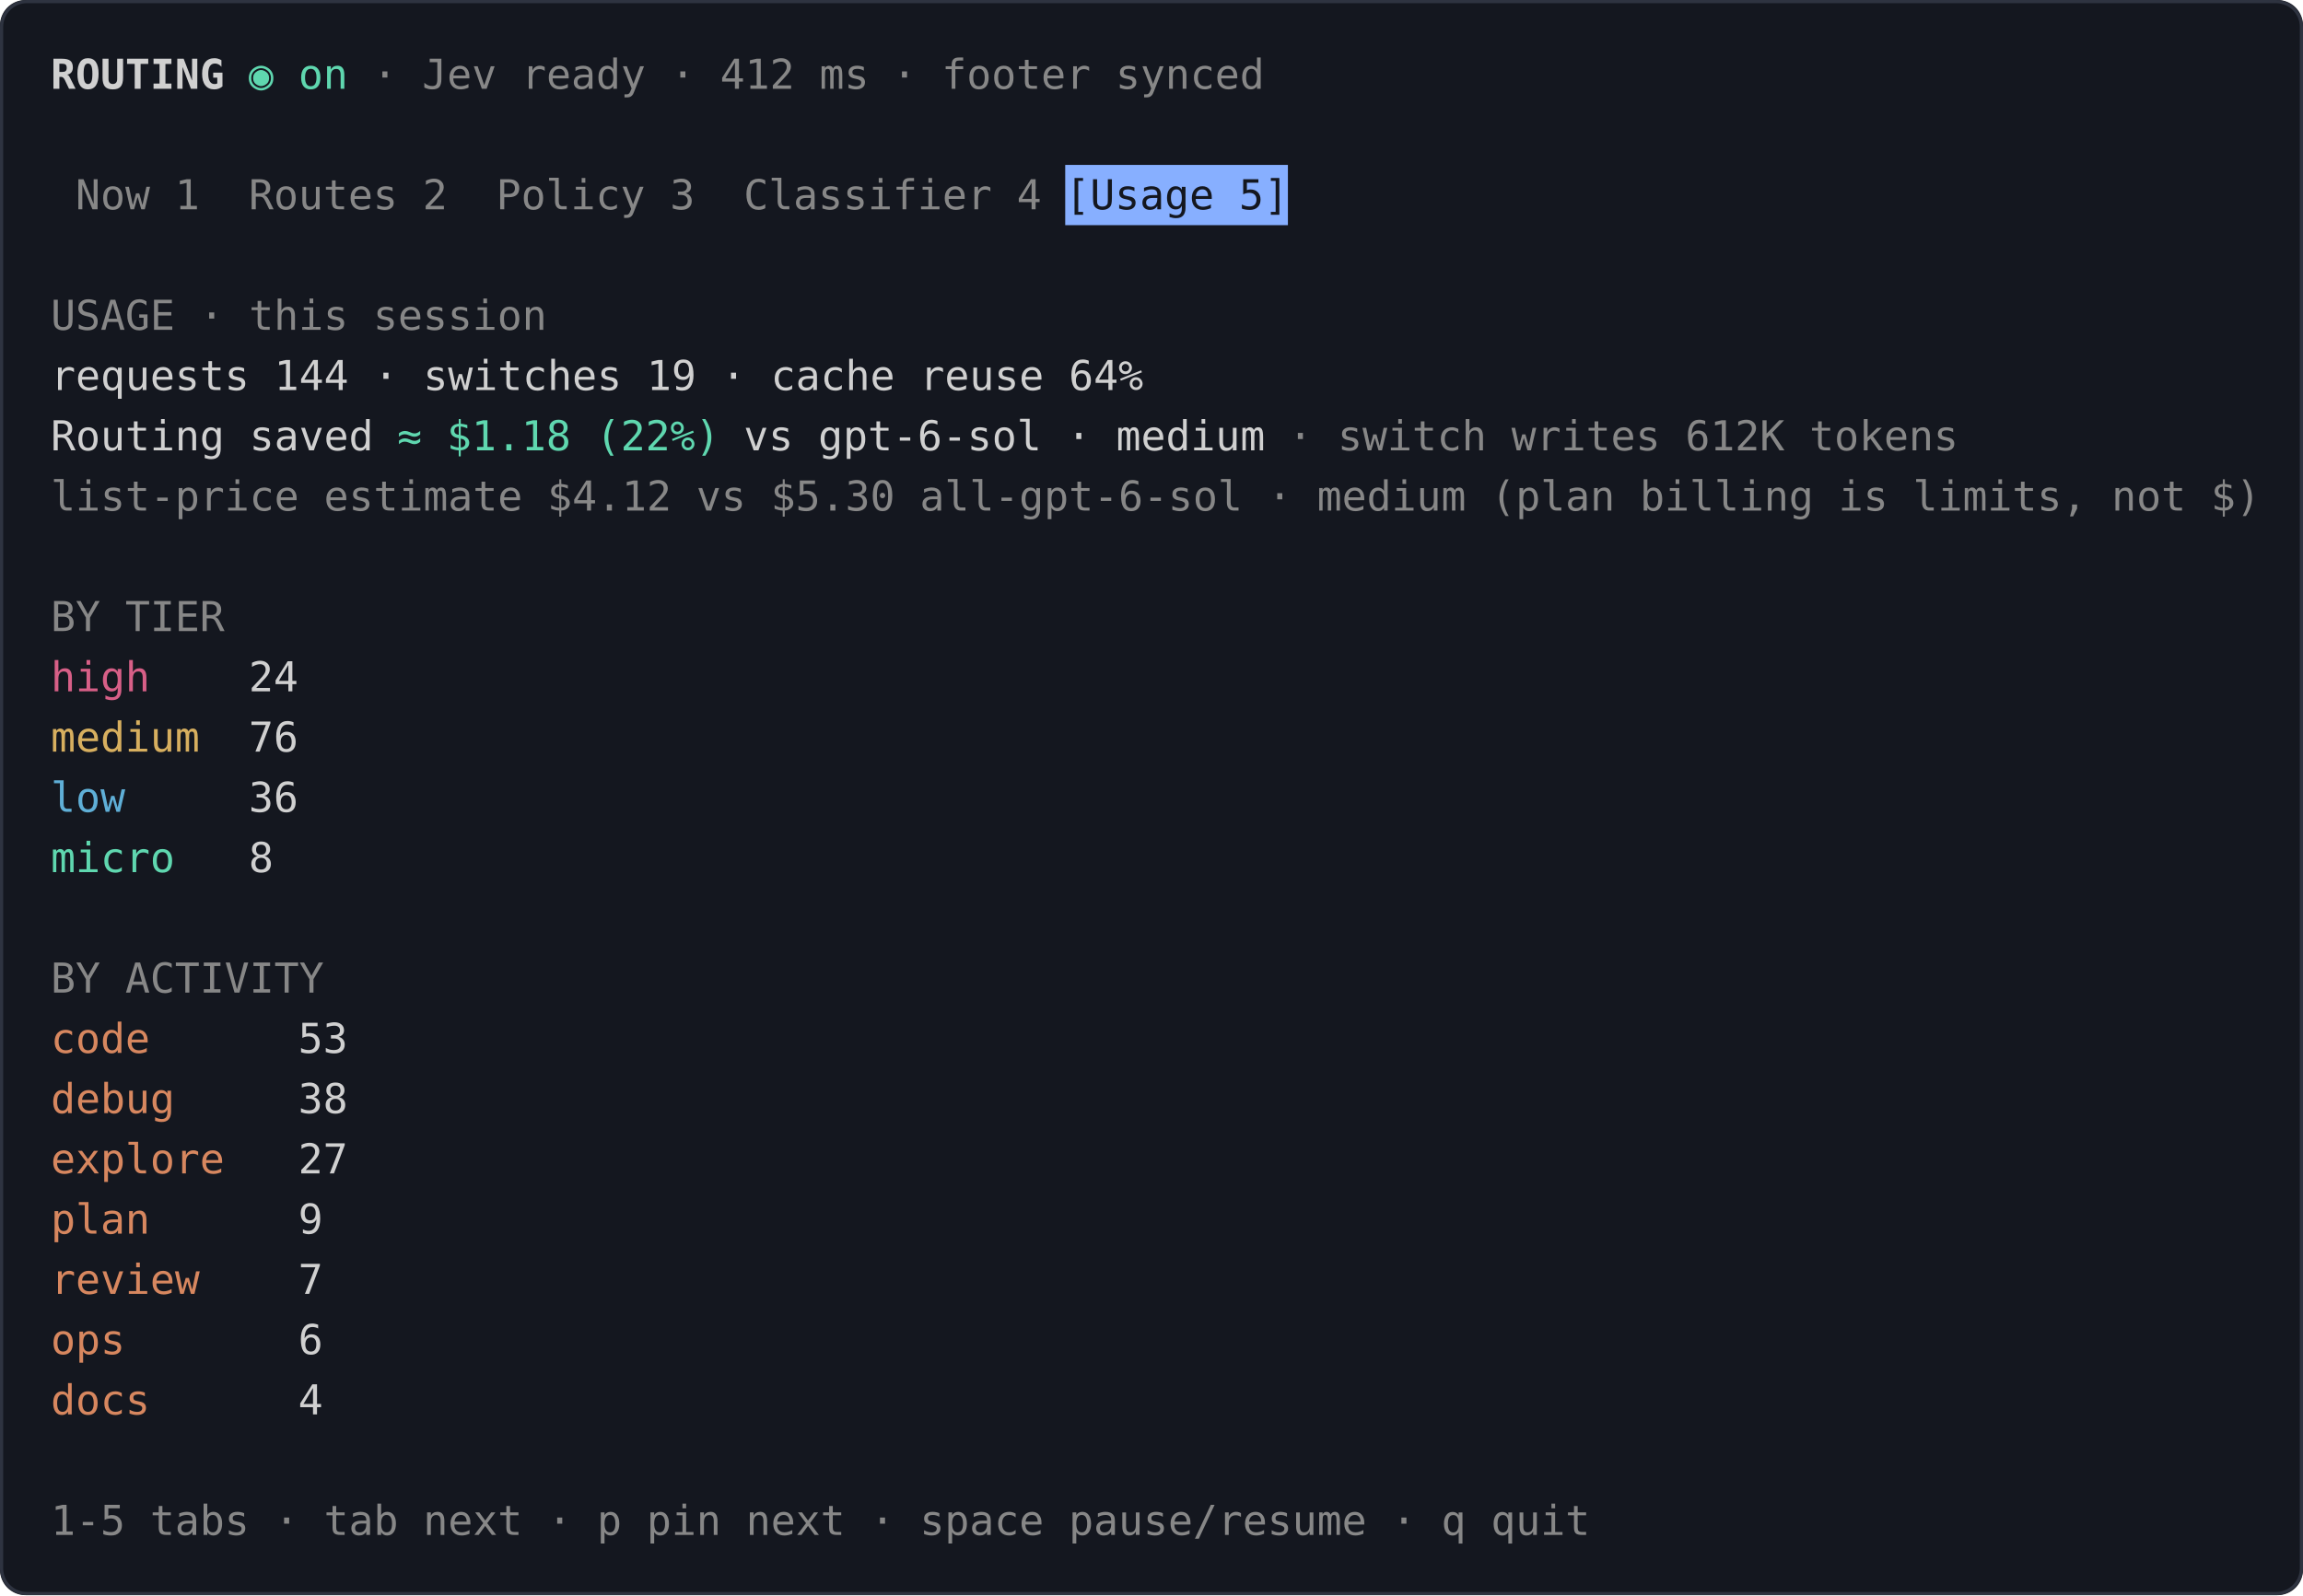
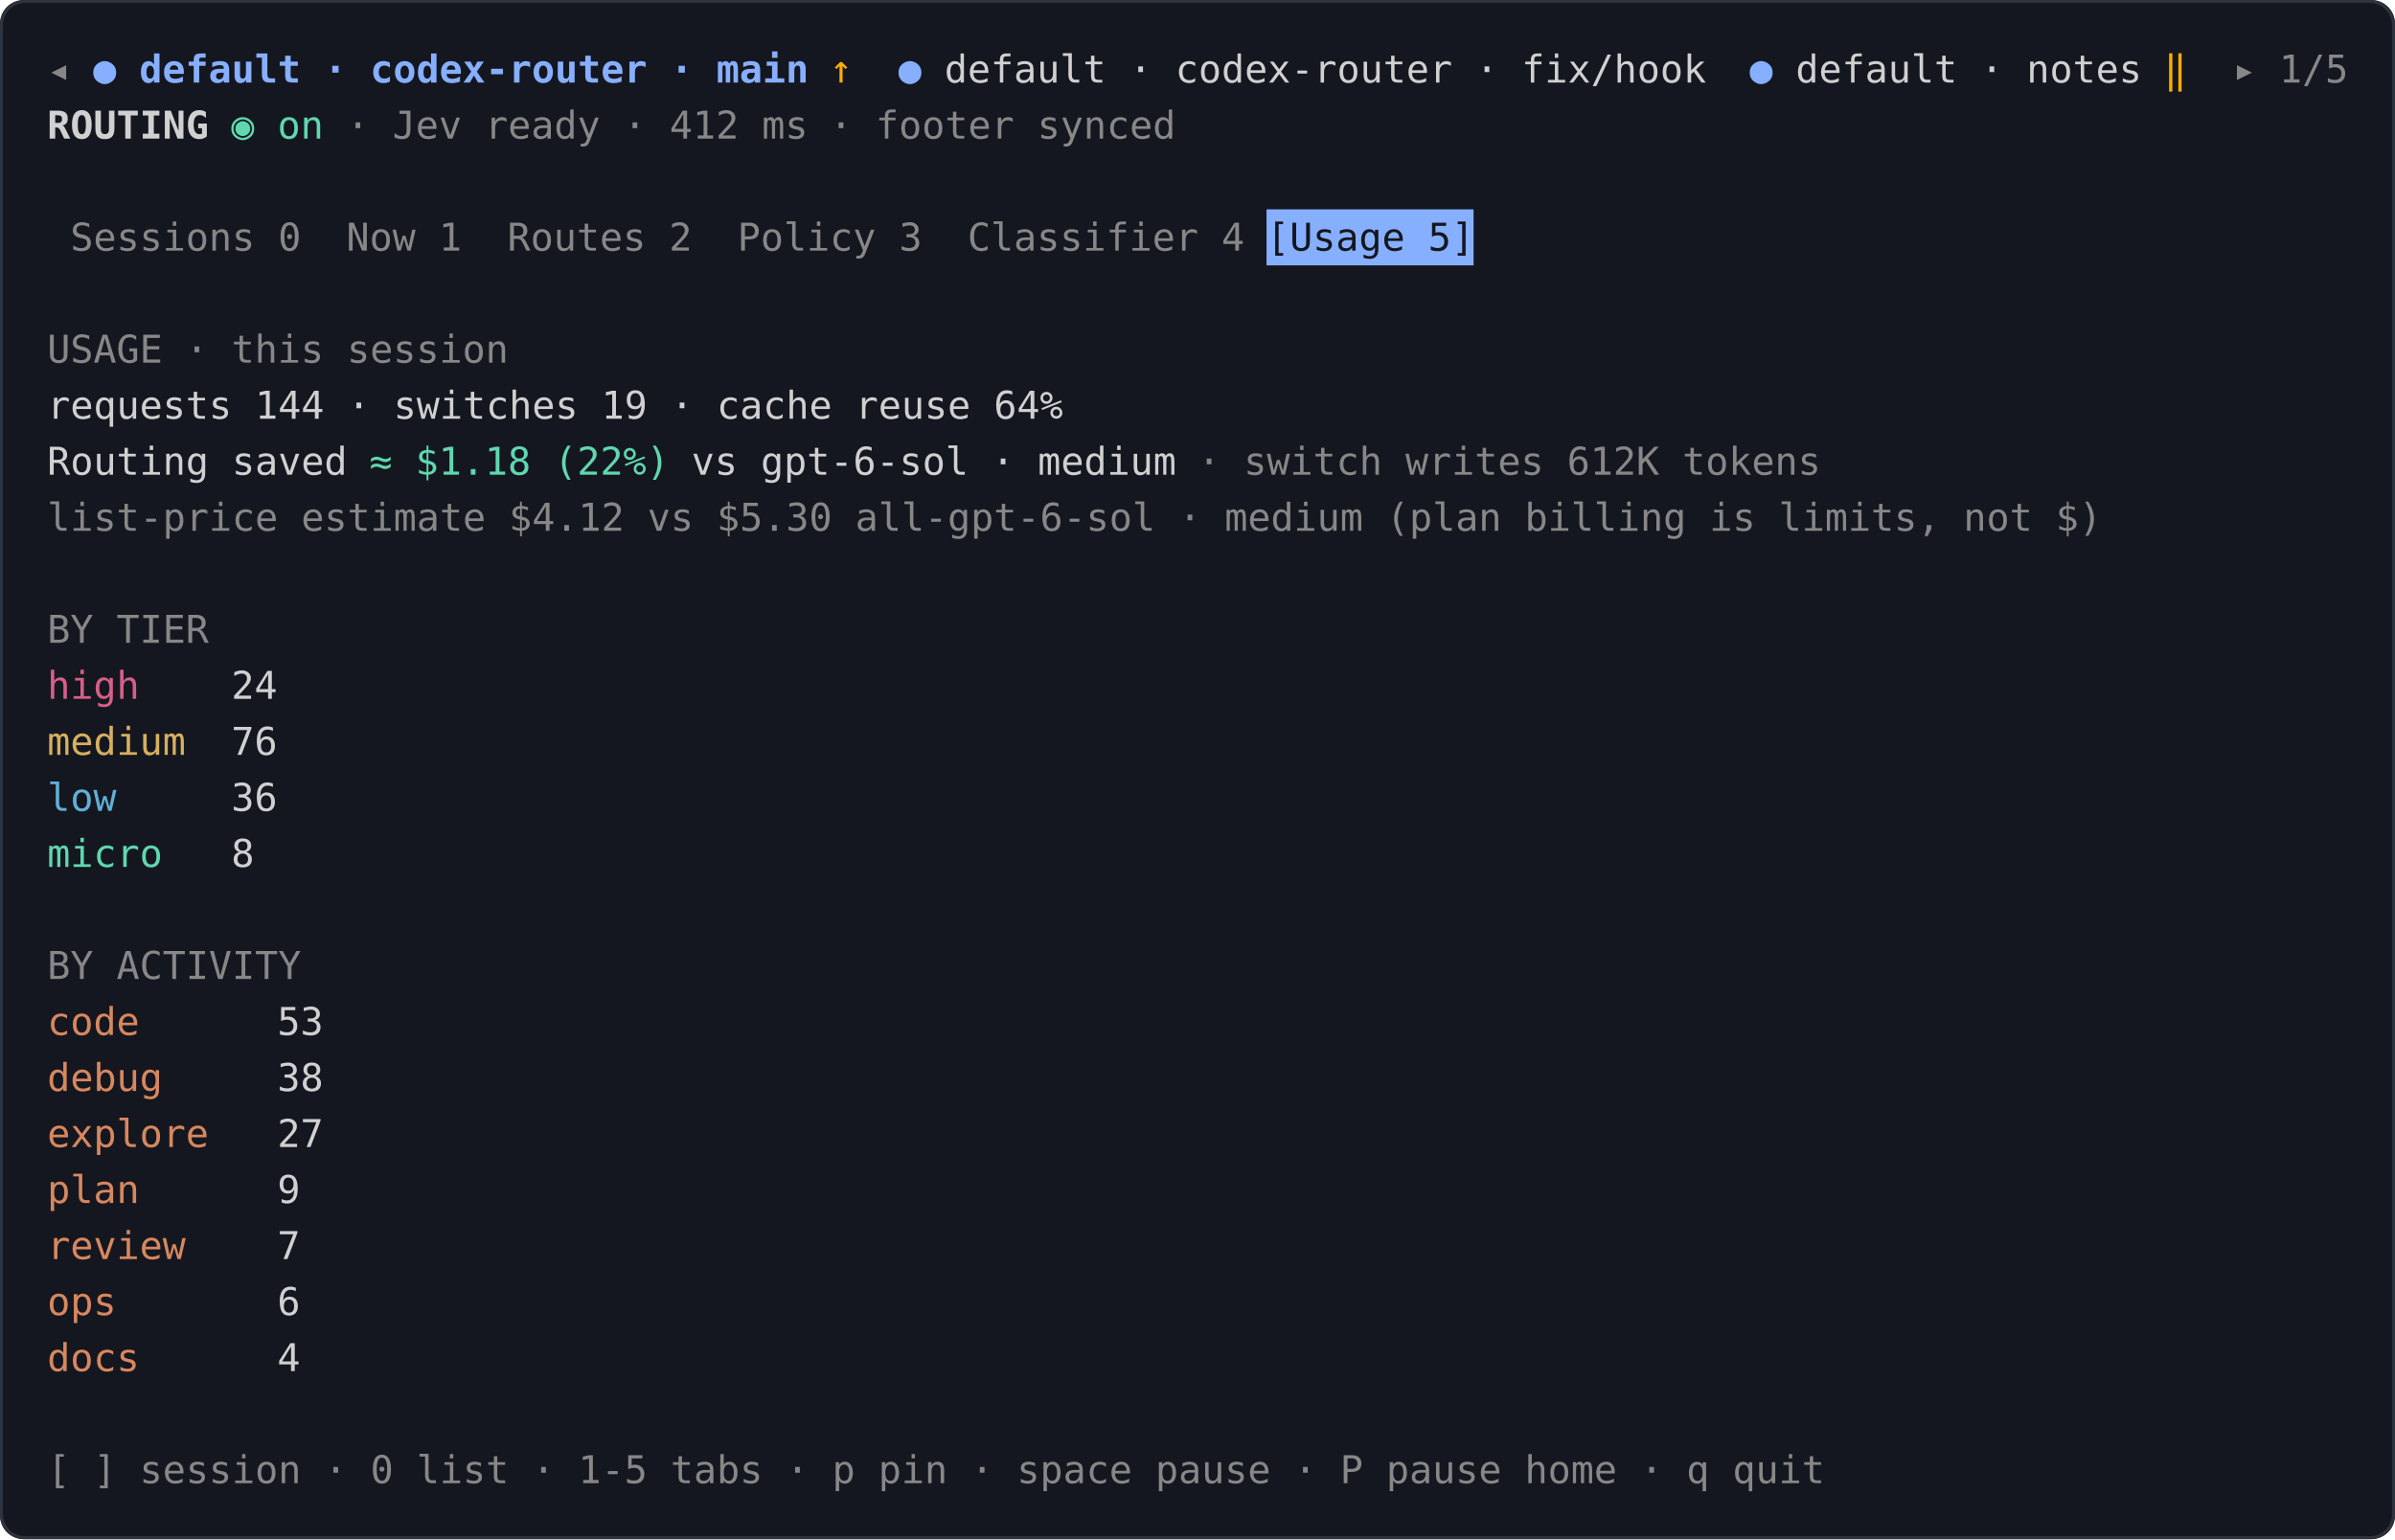
- <svg xmlns="http://www.w3.org/2000/svg" viewBox="0 0 726 503" width="726" height="503" role="img" aria-labelledby="title desc">
+ <svg xmlns="http://www.w3.org/2000/svg" viewBox="0 0 812 522" width="812" height="522" role="img" aria-labelledby="title desc">
  <style>text { font-family: ui-monospace, SFMono-Regular, Menlo, Consolas, 'DejaVu Sans Mono', monospace; font-size: 13px; }</style>
-   <rect width="726" height="503" rx="8" fill="#14171f" />
-   <rect x="0.5" y="0.5" width="725" height="502" rx="8" fill="none" stroke="#2e3340" />
-   <text x="16.0" y="28.0" fill="#d0d0d0" font-weight="700" xml:space="preserve">ROUTING</text>
-   <text x="78.4" y="28.0" fill="#5fd7af" xml:space="preserve">◉ on</text>
-   <text x="109.6" y="28.0" fill="#878787" xml:space="preserve"> · Jev ready · 412 ms</text>
-   <text x="273.4" y="28.0" fill="#878787" xml:space="preserve"> · footer synced</text>
-   <text x="16.0" y="66.0" fill="#878787" xml:space="preserve"> Now 1 </text>
-   <text x="70.6" y="66.0" fill="#878787" xml:space="preserve"> Routes 2 </text>
-   <text x="148.6" y="66.0" fill="#878787" xml:space="preserve"> Policy 3 </text>
-   <text x="226.6" y="66.0" fill="#878787" xml:space="preserve"> Classifier 4 </text>
-   <rect x="335.8" y="52.0" width="70.2" height="19" fill="#87afff" />
-   <text x="335.8" y="66.0" fill="#14171f" xml:space="preserve">[Usage 5]</text>
-   <text x="16.0" y="104.0" fill="#878787" xml:space="preserve">USAGE</text>
-   <text x="55.0" y="104.0" fill="#878787" xml:space="preserve"> · this session</text>
-   <text x="16.0" y="123.0" fill="#d0d0d0" xml:space="preserve">requests 144 · switches 19 · cache reuse 64%</text>
-   <text x="16.0" y="142.0" fill="#d0d0d0" xml:space="preserve">Routing saved </text>
-   <text x="125.2" y="142.0" fill="#5fd7af" xml:space="preserve">≈ $1.18 (22%)</text>
-   <text x="226.6" y="142.0" fill="#d0d0d0" xml:space="preserve"> vs gpt-6-sol · medium</text>
-   <text x="398.2" y="142.0" fill="#878787" xml:space="preserve"> · switch writes 612K tokens</text>
-   <text x="16.0" y="161.0" fill="#878787" xml:space="preserve">list-price estimate $4.12 vs $5.30 all-gpt-6-sol · medium (plan billing is limits, not $)</text>
-   <text x="16.0" y="199.0" fill="#878787" xml:space="preserve">BY TIER</text>
-   <text x="16.0" y="218.0" fill="#d75f87" xml:space="preserve">high    </text>
-   <text x="78.4" y="218.0" fill="#d0d0d0" xml:space="preserve">24</text>
-   <text x="16.0" y="237.0" fill="#d7af5f" xml:space="preserve">medium  </text>
-   <text x="78.4" y="237.0" fill="#d0d0d0" xml:space="preserve">76</text>
-   <text x="16.0" y="256.0" fill="#5fafd7" xml:space="preserve">low     </text>
-   <text x="78.4" y="256.0" fill="#d0d0d0" xml:space="preserve">36</text>
-   <text x="16.0" y="275.0" fill="#5fd7af" xml:space="preserve">micro   </text>
-   <text x="78.4" y="275.0" fill="#d0d0d0" xml:space="preserve">8</text>
-   <text x="16.0" y="313.0" fill="#878787" xml:space="preserve">BY ACTIVITY</text>
-   <text x="16.0" y="332.0" fill="#d7875f" xml:space="preserve">code      </text>
-   <text x="94.0" y="332.0" fill="#d0d0d0" xml:space="preserve">53</text>
-   <text x="16.0" y="351.0" fill="#d7875f" xml:space="preserve">debug     </text>
-   <text x="94.0" y="351.0" fill="#d0d0d0" xml:space="preserve">38</text>
-   <text x="16.0" y="370.0" fill="#d7875f" xml:space="preserve">explore   </text>
-   <text x="94.0" y="370.0" fill="#d0d0d0" xml:space="preserve">27</text>
-   <text x="16.0" y="389.0" fill="#d7875f" xml:space="preserve">plan      </text>
-   <text x="94.0" y="389.0" fill="#d0d0d0" xml:space="preserve">9</text>
-   <text x="16.0" y="408.0" fill="#d7875f" xml:space="preserve">review    </text>
-   <text x="94.0" y="408.0" fill="#d0d0d0" xml:space="preserve">7</text>
-   <text x="16.0" y="427.0" fill="#d7875f" xml:space="preserve">ops       </text>
-   <text x="94.0" y="427.0" fill="#d0d0d0" xml:space="preserve">6</text>
-   <text x="16.0" y="446.0" fill="#d7875f" xml:space="preserve">docs      </text>
-   <text x="94.0" y="446.0" fill="#d0d0d0" xml:space="preserve">4</text>
-   <text x="16.0" y="484.0" fill="#878787" xml:space="preserve">1-5 tabs · tab next · p pin next · space pause/resume · q quit</text>
+   <rect width="812" height="522" rx="8" fill="#14171f" />
+   <rect x="0.5" y="0.5" width="811" height="521" rx="8" fill="none" stroke="#2e3340" />
+   <text x="16.0" y="28.0" fill="#878787" xml:space="preserve">◂ </text>
+   <text x="31.6" y="28.0" fill="#87afff" xml:space="preserve">● </text>
+   <text x="47.2" y="28.0" fill="#87afff" font-weight="700" xml:space="preserve">default · codex-router · main</text>
+   <text x="273.4" y="28.0" fill="#ffaf00" xml:space="preserve"> ↑</text>
+   <text x="304.6" y="28.0" fill="#87afff" xml:space="preserve">● </text>
+   <text x="320.2" y="28.0" fill="#d0d0d0" xml:space="preserve">default · codex-router · fix/hook</text>
+   <text x="593.2" y="28.0" fill="#87afff" xml:space="preserve">● </text>
+   <text x="608.8" y="28.0" fill="#d0d0d0" xml:space="preserve">default · notes</text>
+   <text x="725.8" y="28.0" fill="#ffaf00" xml:space="preserve"> ‖</text>
+   <text x="749.2" y="28.0" fill="#878787" xml:space="preserve"> ▸ 1/5</text>
+   <text x="16.0" y="47.0" fill="#d0d0d0" font-weight="700" xml:space="preserve">ROUTING</text>
+   <text x="78.4" y="47.0" fill="#5fd7af" xml:space="preserve">◉ on</text>
+   <text x="109.6" y="47.0" fill="#878787" xml:space="preserve"> · Jev ready · 412 ms</text>
+   <text x="273.4" y="47.0" fill="#878787" xml:space="preserve"> · footer synced</text>
+   <text x="16.0" y="85.0" fill="#878787" xml:space="preserve"> Sessions 0 </text>
+   <text x="109.6" y="85.0" fill="#878787" xml:space="preserve"> Now 1 </text>
+   <text x="164.2" y="85.0" fill="#878787" xml:space="preserve"> Routes 2 </text>
+   <text x="242.2" y="85.0" fill="#878787" xml:space="preserve"> Policy 3 </text>
+   <text x="320.2" y="85.0" fill="#878787" xml:space="preserve"> Classifier 4 </text>
+   <rect x="429.4" y="71.0" width="70.2" height="19" fill="#87afff" />
+   <text x="429.4" y="85.0" fill="#14171f" xml:space="preserve">[Usage 5]</text>
+   <text x="16.0" y="123.0" fill="#878787" xml:space="preserve">USAGE</text>
+   <text x="55.0" y="123.0" fill="#878787" xml:space="preserve"> · this session</text>
+   <text x="16.0" y="142.0" fill="#d0d0d0" xml:space="preserve">requests 144 · switches 19 · cache reuse 64%</text>
+   <text x="16.0" y="161.0" fill="#d0d0d0" xml:space="preserve">Routing saved </text>
+   <text x="125.2" y="161.0" fill="#5fd7af" xml:space="preserve">≈ $1.18 (22%)</text>
+   <text x="226.6" y="161.0" fill="#d0d0d0" xml:space="preserve"> vs gpt-6-sol · medium</text>
+   <text x="398.2" y="161.0" fill="#878787" xml:space="preserve"> · switch writes 612K tokens</text>
+   <text x="16.0" y="180.0" fill="#878787" xml:space="preserve">list-price estimate $4.12 vs $5.30 all-gpt-6-sol · medium (plan billing is limits, not $)</text>
+   <text x="16.0" y="218.0" fill="#878787" xml:space="preserve">BY TIER</text>
+   <text x="16.0" y="237.0" fill="#d75f87" xml:space="preserve">high    </text>
+   <text x="78.4" y="237.0" fill="#d0d0d0" xml:space="preserve">24</text>
+   <text x="16.0" y="256.0" fill="#d7af5f" xml:space="preserve">medium  </text>
+   <text x="78.4" y="256.0" fill="#d0d0d0" xml:space="preserve">76</text>
+   <text x="16.0" y="275.0" fill="#5fafd7" xml:space="preserve">low     </text>
+   <text x="78.4" y="275.0" fill="#d0d0d0" xml:space="preserve">36</text>
+   <text x="16.0" y="294.0" fill="#5fd7af" xml:space="preserve">micro   </text>
+   <text x="78.4" y="294.0" fill="#d0d0d0" xml:space="preserve">8</text>
+   <text x="16.0" y="332.0" fill="#878787" xml:space="preserve">BY ACTIVITY</text>
+   <text x="16.0" y="351.0" fill="#d7875f" xml:space="preserve">code      </text>
+   <text x="94.0" y="351.0" fill="#d0d0d0" xml:space="preserve">53</text>
+   <text x="16.0" y="370.0" fill="#d7875f" xml:space="preserve">debug     </text>
+   <text x="94.0" y="370.0" fill="#d0d0d0" xml:space="preserve">38</text>
+   <text x="16.0" y="389.0" fill="#d7875f" xml:space="preserve">explore   </text>
+   <text x="94.0" y="389.0" fill="#d0d0d0" xml:space="preserve">27</text>
+   <text x="16.0" y="408.0" fill="#d7875f" xml:space="preserve">plan      </text>
+   <text x="94.0" y="408.0" fill="#d0d0d0" xml:space="preserve">9</text>
+   <text x="16.0" y="427.0" fill="#d7875f" xml:space="preserve">review    </text>
+   <text x="94.0" y="427.0" fill="#d0d0d0" xml:space="preserve">7</text>
+   <text x="16.0" y="446.0" fill="#d7875f" xml:space="preserve">ops       </text>
+   <text x="94.0" y="446.0" fill="#d0d0d0" xml:space="preserve">6</text>
+   <text x="16.0" y="465.0" fill="#d7875f" xml:space="preserve">docs      </text>
+   <text x="94.0" y="465.0" fill="#d0d0d0" xml:space="preserve">4</text>
+   <text x="16.0" y="503.0" fill="#878787" xml:space="preserve">[ ] session · 0 list · 1-5 tabs · p pin · space pause · P pause home · q quit</text>
</svg>
